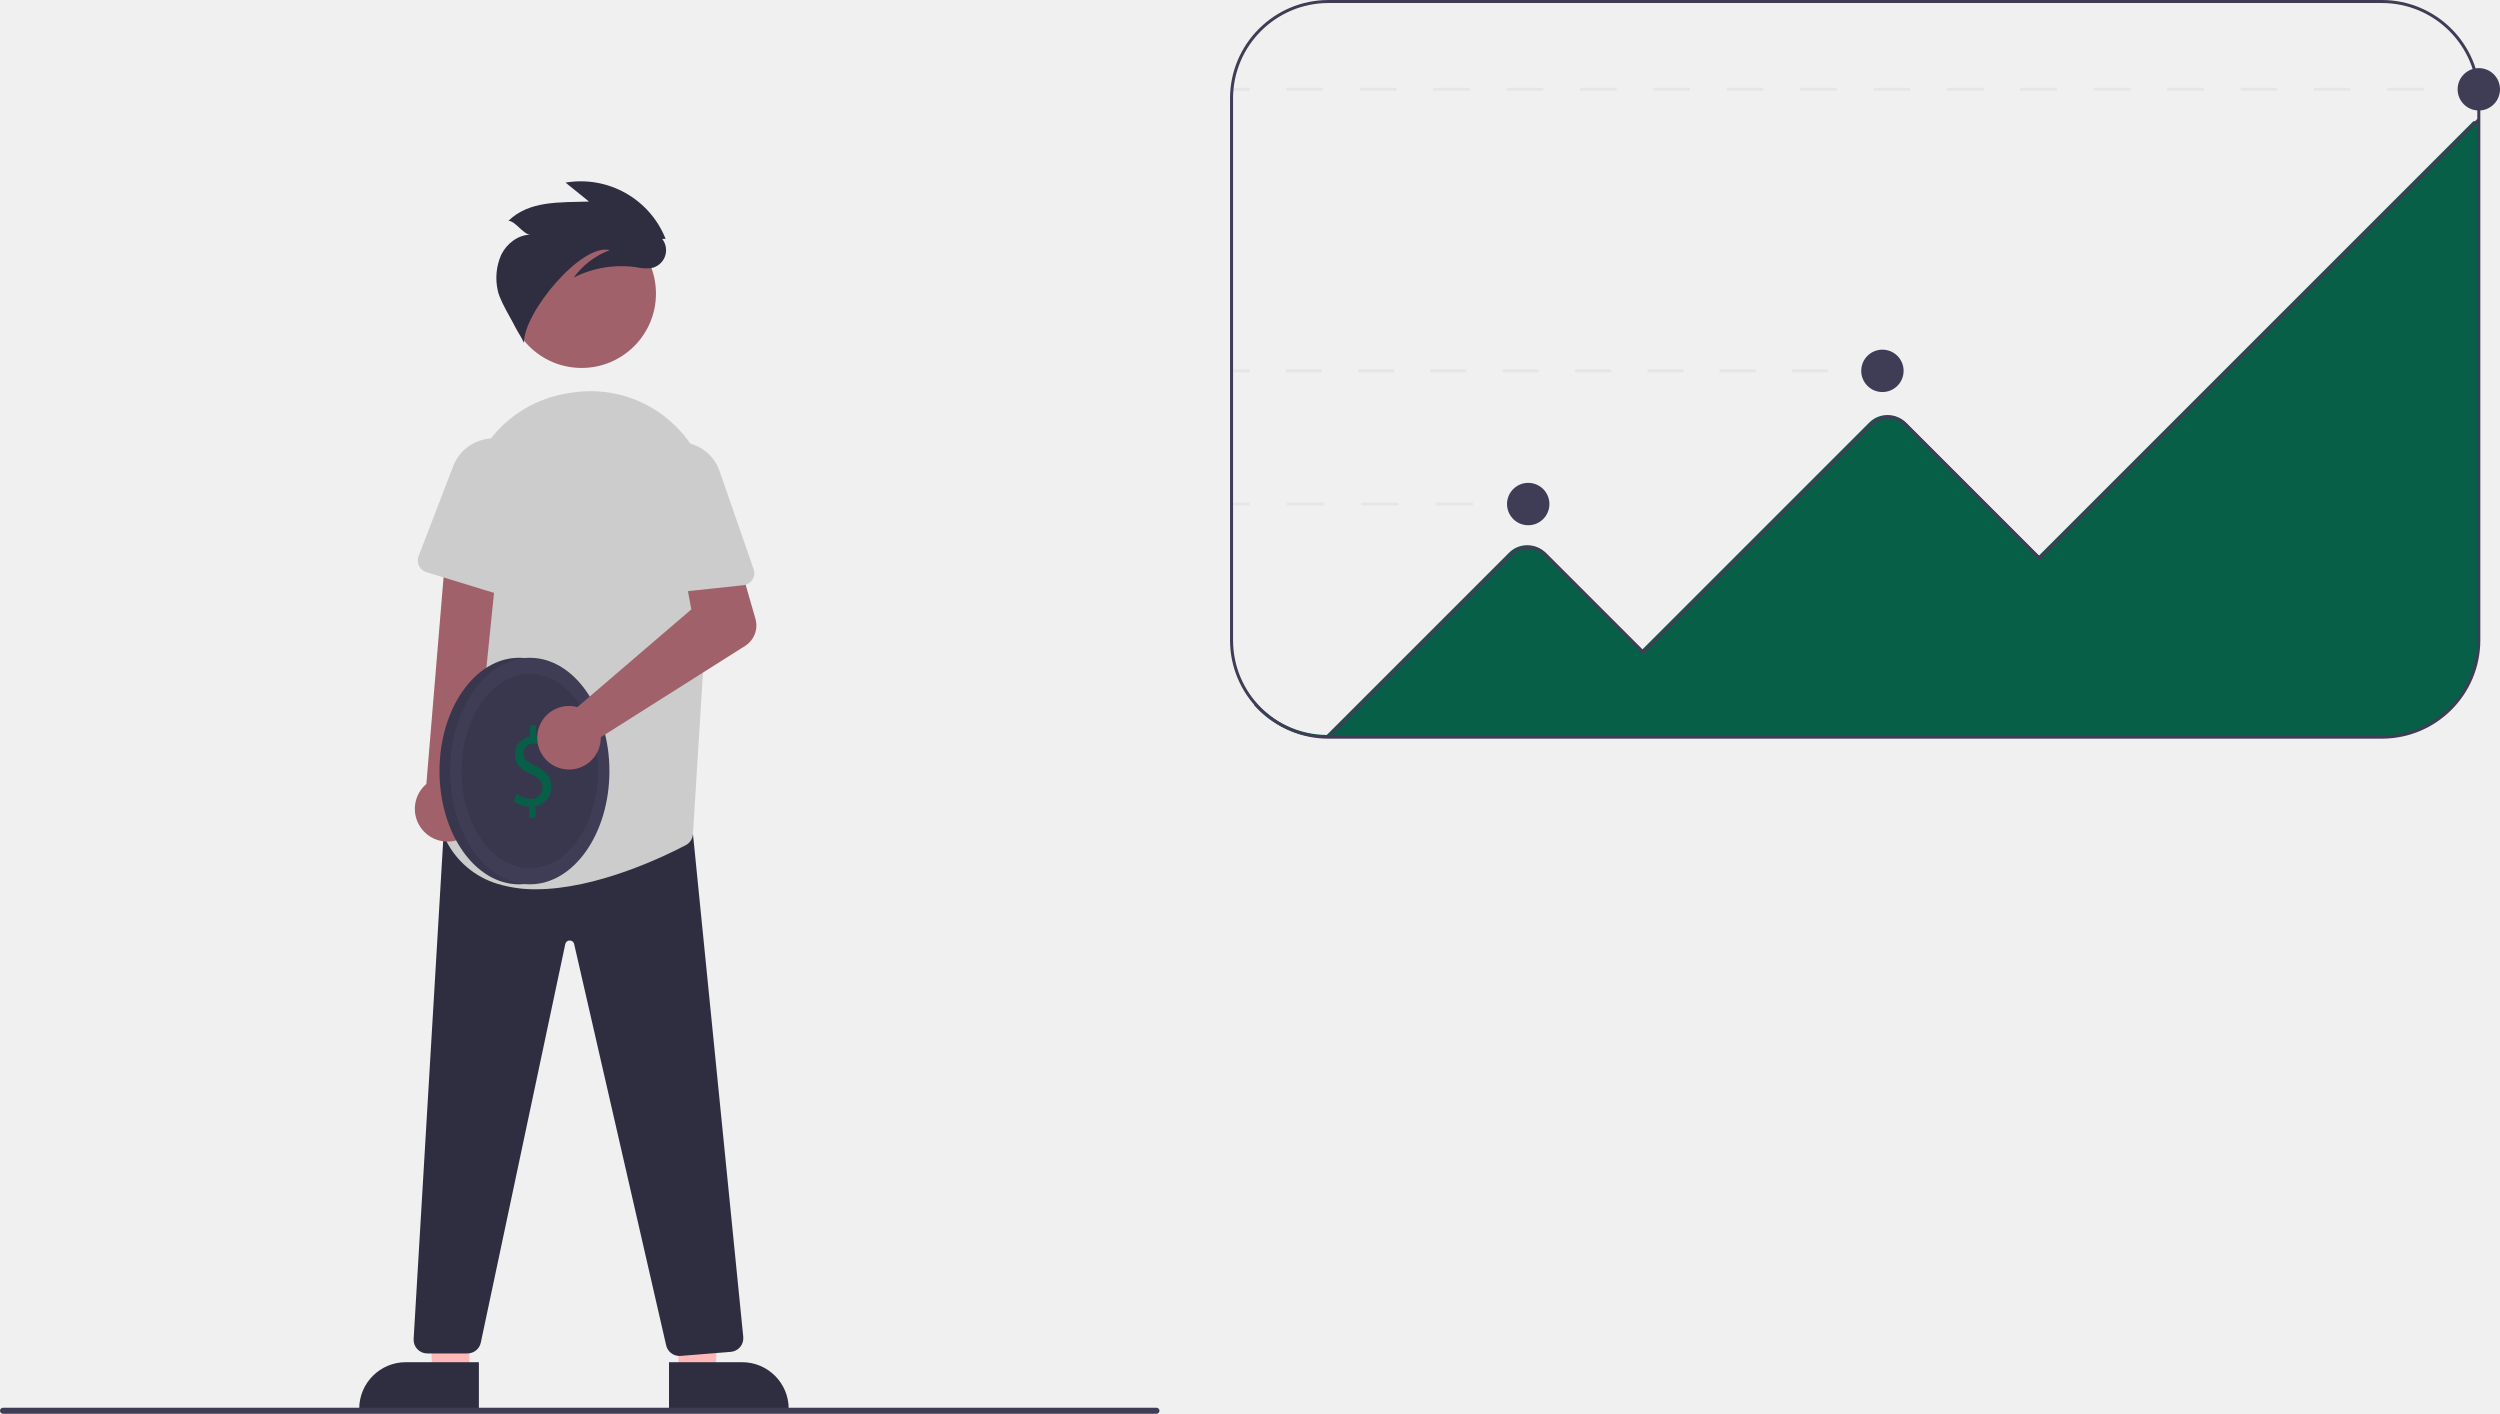
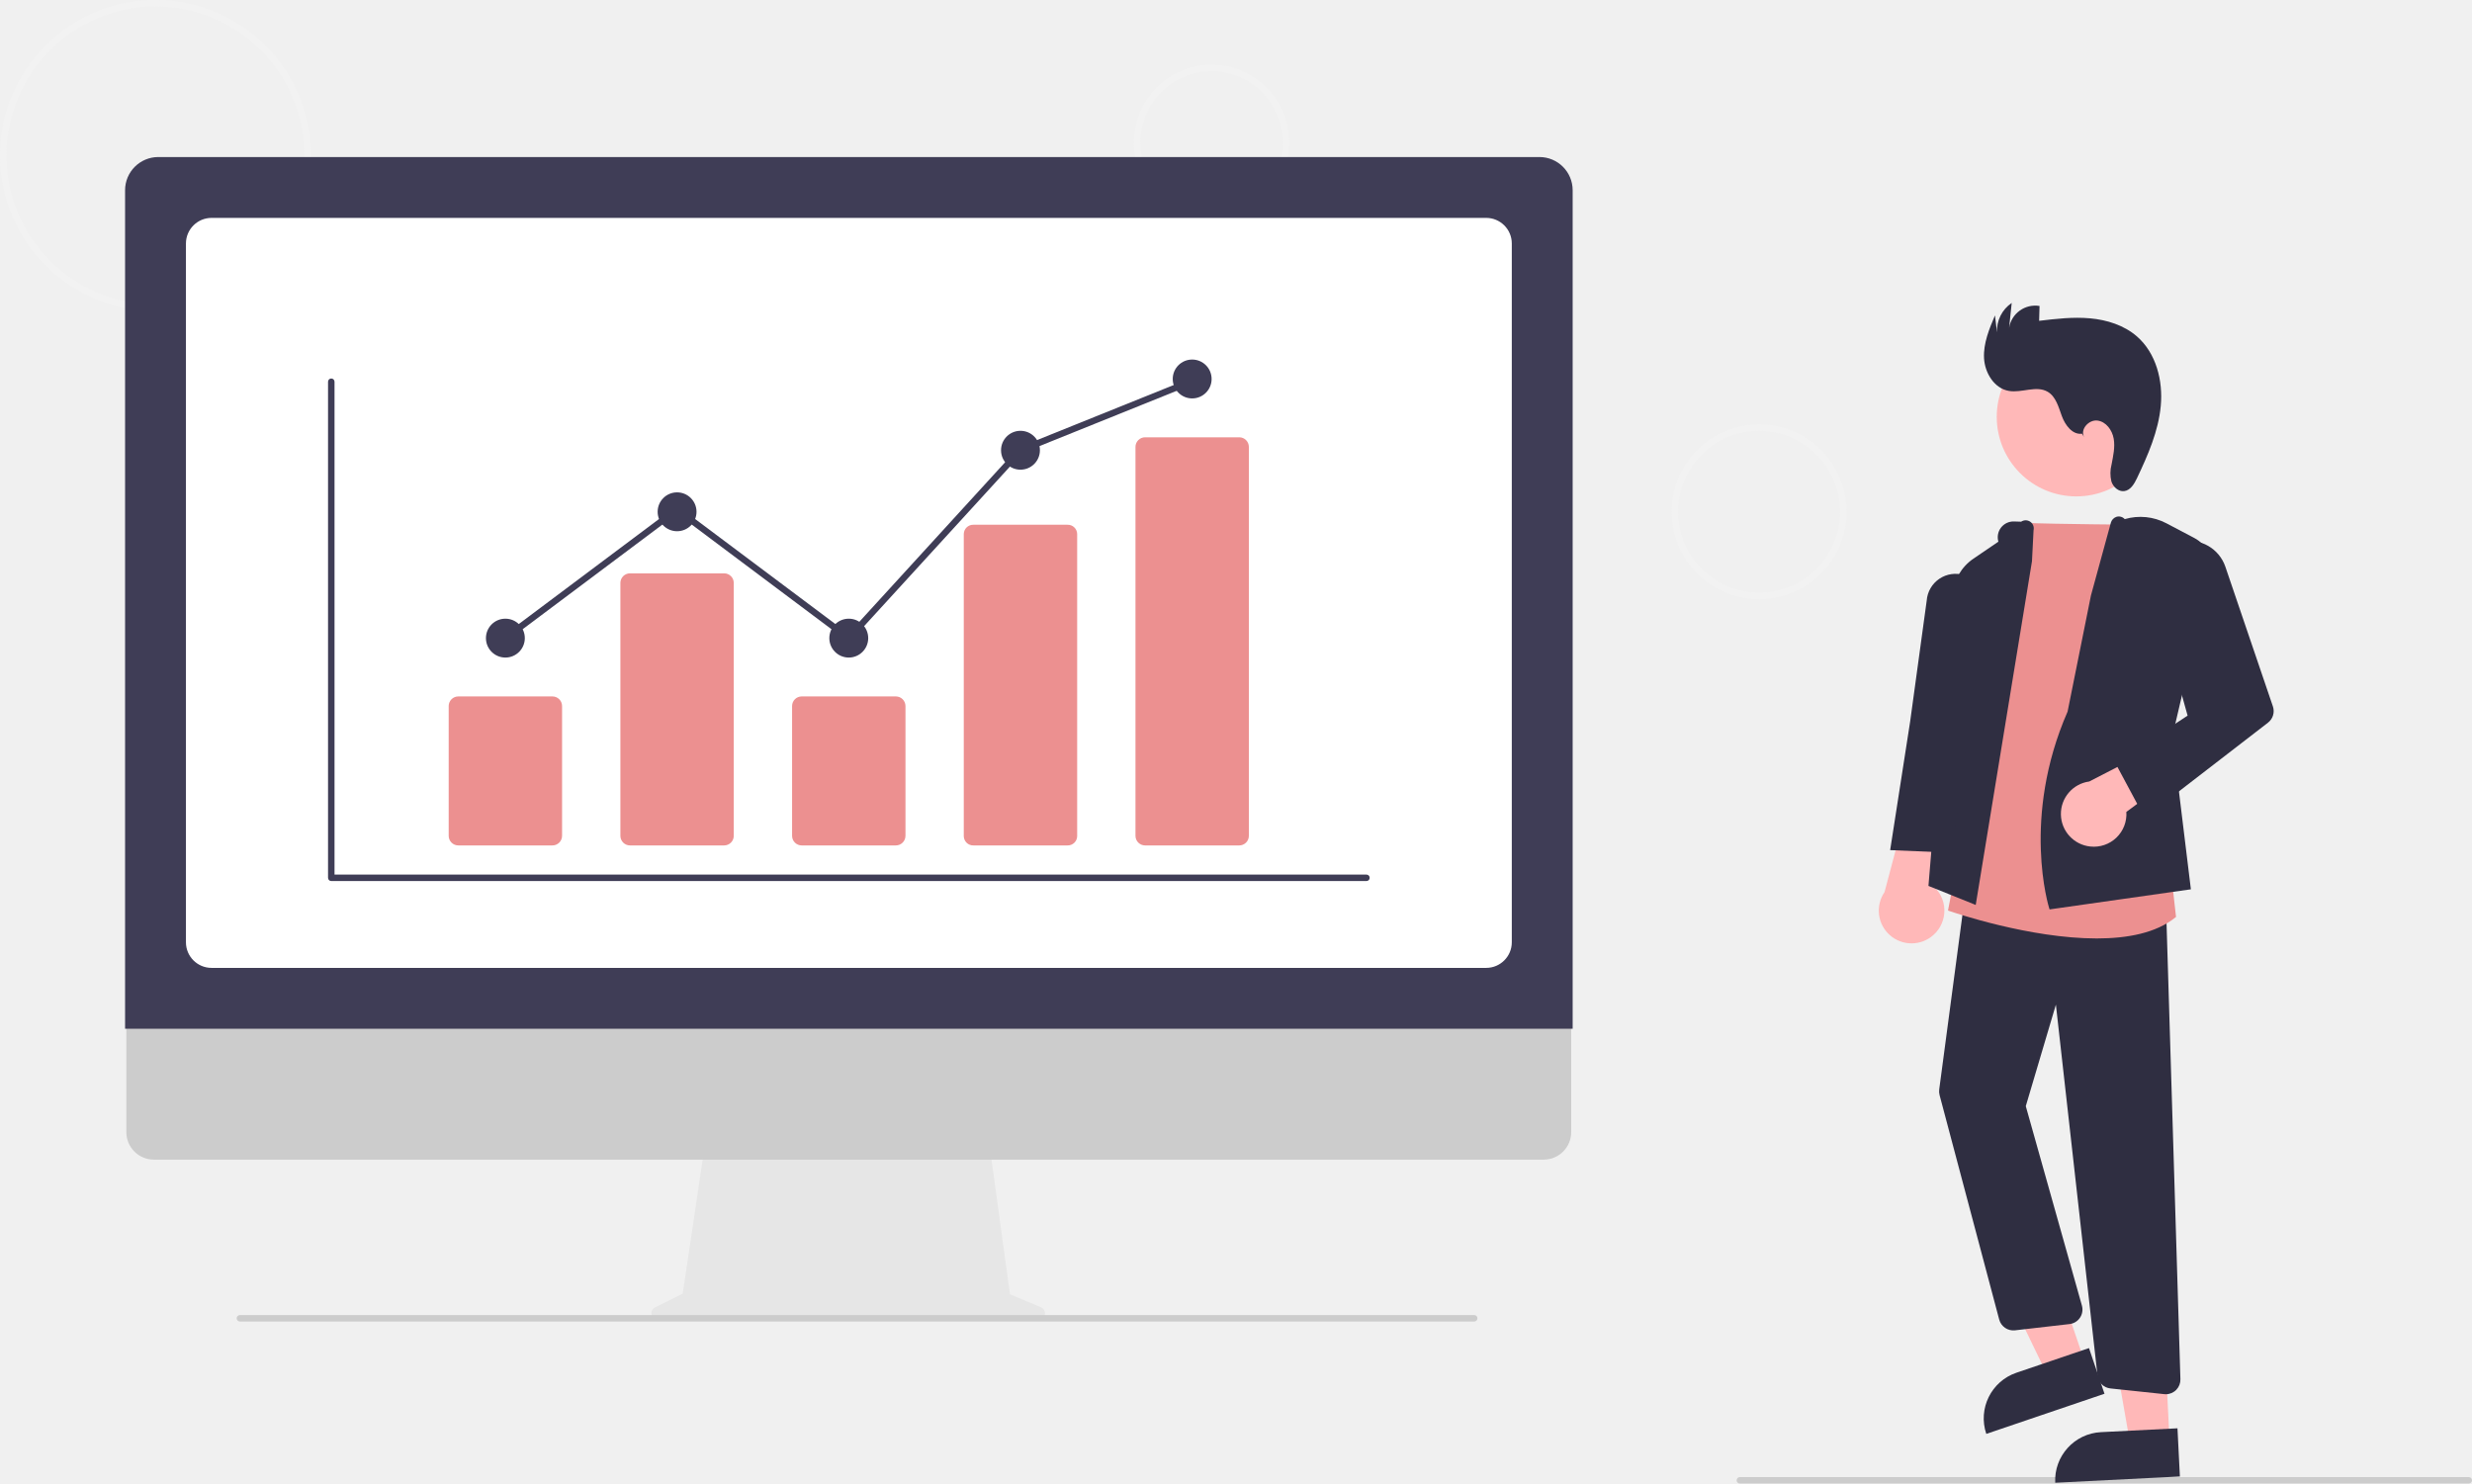
- <svg xmlns="http://www.w3.org/2000/svg" id="e4744e0b-ee3a-4289-b7cd-f5efd80fd01c" data-name="Layer 1" width="825.803" height="467" viewBox="0 0 825.803 467">
-   <polygon points="155.06 453.964 142.8 453.964 140.968 406.676 155.062 406.677 155.06 453.964" fill="#ffb8b8" />
-   <path d="M345.285,682.349l-39.531-.001v-.5a15.386,15.386,0,0,1,15.386-15.386h.001l24.144.001Z" transform="translate(-187.0984 -216.5)" fill="#2f2e41" />
-   <polygon points="224.114 453.964 236.373 453.964 238.206 406.676 224.111 406.677 224.114 453.964" fill="#ffb8b8" />
-   <path d="M408.085,666.462l24.144-.001h.001A15.386,15.386,0,0,1,447.616,681.847v.5l-39.531.001Z" transform="translate(-187.0984 -216.5)" fill="#2f2e41" />
-   <path d="M411.534,664.404a4.52,4.52,0,0,1-4.394-3.522L376.753,528.342a1.457,1.457,0,0,0-1.464-1.174h-.008a1.458,1.458,0,0,0-1.46,1.188L345.917,660.002a4.522,4.522,0,0,1-4.402,3.566H328.222a4.5,4.5,0,0,1-4.492-4.766L333.631,491.948l3.984-1.179.075.001,78.258.685L432.615,658.127a4.498,4.498,0,0,1-4.116,4.922l-16.604,1.341Q411.713,664.404,411.534,664.404Z" transform="translate(-187.0984 -216.5)" fill="#2f2e41" />
-   <circle cx="192.118" cy="96.979" r="24.561" fill="#a0616a" />
-   <path d="M364.17,510.242a42.393,42.393,0,0,1-12.728-1.791,28.097,28.097,0,0,1-17.038-14.375,4.505,4.505,0,0,1-.335-3.354c2.709-9.245,15.799-57.301,7.447-95.503a40.485,40.485,0,0,1,5.755-31.114,39.977,39.977,0,0,1,25.927-17.438l0-.001c1.385-.271,2.778-.492,4.139-.66a39.836,39.836,0,0,1,32.258,10.613,40.82,40.82,0,0,1,12.816,32.36L415.993,491.982a4.46,4.46,0,0,1-2.398,3.703C406.202,499.559,383.995,510.242,364.17,510.242Z" transform="translate(-187.0984 -216.5)" fill="#ccc" />
-   <path d="M339.804,493.329a10.743,10.743,0,0,0,3.842-16.018l8.033-78.54H334.319l-6.384,76.69a10.801,10.801,0,0,0,11.87,17.868Z" transform="translate(-187.0984 -216.5)" fill="#a0616a" />
-   <path d="M352.907,361.588h0a14.229,14.229,0,0,1,11.391,14.942l-2.393,34.243a4,4,0,0,1-5.161,3.546l-28.824-8.824a4,4,0,0,1-2.562-5.261l11.466-29.805A14.229,14.229,0,0,1,352.907,361.588Z" transform="translate(-187.0984 -216.5)" fill="#ccc" />
-   <path d="M406.963,295.4a30.156,30.156,0,0,0-33.053-18.584l7.744,6.258c-9.622.324-19.75-.365-26.619,6.379,2.187-.061,5.054,4.617,7.241,4.557-4.089.081-7.797,2.954-9.603,6.623a18.865,18.865,0,0,0-1.114,11.997c.808,4.009,6.968,13.402,8.626,17.14-.285-9.77,18.949-33.074,28.342-30.642a25.772,25.772,0,0,0-11.9,9.035,34.904,34.904,0,0,1,20.701-3.387,14.65,14.65,0,0,0,4.935.276,6.025,6.025,0,0,0,3.572-9.629Z" transform="translate(-187.0984 -216.5)" fill="#2f2e41" />
-   <path d="M569.098,683.5h-381a1,1,0,0,1,0-2h381a1,1,0,0,1,0,2Z" transform="translate(-187.0984 -216.5)" fill="#3f3d56" />
-   <rect x="812.803" y="29" width="6" height="1" fill="#e6e6e6" />
-   <path d="M987.78,246.5H975.659v-1h12.121Zm-24.242,0H951.417v-1h12.121Zm-24.242,0h-12.121v-1h12.121Zm-24.242,0h-12.121v-1h12.121Zm-24.242,0H878.69v-1h12.121Zm-24.242,0H854.447v-1h12.121Zm-24.242,0H830.205v-1h12.121Zm-24.242,0H805.962v-1h12.121Zm-24.242,0h-12.121v-1H793.841Zm-24.242,0H757.477v-1h12.121Zm-24.242,0H733.235v-1h12.121Zm-24.242,0H708.993v-1h12.121Zm-24.242,0H684.75v-1H696.871Zm-24.242,0H660.508v-1h12.121Zm-24.242,0h-12.121v-1h12.121Zm-24.242,0H612.023v-1H624.144Z" transform="translate(-187.0984 -216.5)" fill="#e6e6e6" />
-   <rect x="406.803" y="29" width="6" height="1" fill="#e6e6e6" />
-   <rect x="615.803" y="122" width="6" height="1" fill="#e6e6e6" />
-   <path d="M790.96,339.5H779.019v-1h11.941Zm-23.882,0H755.137v-1h11.941Zm-23.882,0H731.254v-1h11.941Zm-23.882,0H707.372v-1H719.313Zm-23.882,0h-11.941v-1h11.941Zm-23.883,0H659.607v-1H671.548Zm-23.882,0H635.725v-1H647.666Zm-23.882,0H611.842v-1h11.941Z" transform="translate(-187.0984 -216.5)" fill="#e6e6e6" />
-   <rect x="406.803" y="122" width="6" height="1" fill="#e6e6e6" />
-   <rect x="498.803" y="166" width="6" height="1" fill="#e6e6e6" />
-   <path d="M673.616,383.5H661.33v-1h12.286Zm-24.572,0H636.759v-1H649.044Zm-24.571,0H612.187v-1h12.286Z" transform="translate(-187.0984 -216.5)" fill="#e6e6e6" />
-   <rect x="406.803" y="166" width="6" height="1" fill="#e6e6e6" />
-   <path d="M1006.072,256.51V427.77a32.538,32.538,0,0,1-32.5,32.5h-348a32.395,32.395,0,0,1-24.17-10.8v-1.53a31.408,31.408,0,0,0,23.97,11.33l60.19-60.19a8.498,8.498,0,0,1,12.02,0l31.99,31.98,74.99-74.98a8.498,8.498,0,0,1,12.02,0l43.99,43.98,143.51-143.5.99-.03.46-.01Z" transform="translate(-187.0984 -216.5)" fill="#065f46" />
-   <path d="M973.902,460.5h-348a32.537,32.537,0,0,1-32.5-32.5V249a32.537,32.537,0,0,1,32.5-32.5h348a32.537,32.537,0,0,1,32.5,32.5V428A32.537,32.537,0,0,1,973.902,460.5Zm-348-243a31.536,31.536,0,0,0-31.5,31.5V428a31.536,31.536,0,0,0,31.5,31.5h348a31.536,31.536,0,0,0,31.5-31.5V249a31.536,31.536,0,0,0-31.5-31.5Z" transform="translate(-187.0984 -216.5)" fill="#3f3d56" />
-   <path d="M626.255,460.354l-.707-.707,60.343-60.343a8.509,8.509,0,0,1,12.021,0L729.902,431.293l74.99-74.99a8.509,8.509,0,0,1,12.021,0L860.902,400.293l144.646-144.646.707.707L860.902,401.707,816.205,357.01a7.5,7.5,0,0,0-10.606,0L729.902,432.707,697.205,400.01a7.509,7.509,0,0,0-10.606,0Z" transform="translate(-187.0984 -216.5)" fill="#3f3d56" />
-   <circle cx="504.803" cy="166.5" r="7" fill="#3f3d56" />
-   <circle cx="621.803" cy="122.5" r="7" fill="#3f3d56" />
-   <circle cx="818.803" cy="29.5" r="7" fill="#3f3d56" />
-   <ellipse cx="171.469" cy="254.694" rx="26.29" ry="37.416" fill="#3f3d56" />
-   <ellipse cx="171.469" cy="254.694" rx="26.29" ry="37.416" opacity="0.1" style="isolation:isolate" />
-   <ellipse cx="175.013" cy="254.694" rx="26.29" ry="37.416" fill="#3f3d56" />
-   <ellipse cx="175.013" cy="254.694" rx="22.548" ry="32.091" opacity="0.1" style="isolation:isolate" />
-   <path d="M361.917,486.652v-3.767a8.747,8.747,0,0,1-5.023-1.641l.788-2.499a8.03,8.03,0,0,0,4.728,1.604,3.621,3.621,0,0,0,3.907-3.655c0-2.051-1.28-3.319-3.71-4.438-3.349-1.492-5.417-3.208-5.417-6.452a5.864,5.864,0,0,1,4.958-6.005v-3.767h2.036v3.618a7.988,7.988,0,0,1,4.268,1.305l-.821,2.462a7.255,7.255,0,0,0-4.137-1.268,3.152,3.152,0,0,0-3.48,3.208c0,1.939,1.215,2.909,4.071,4.252,3.382,1.566,5.089,3.506,5.089,6.825a6.242,6.242,0,0,1-5.188,6.34v3.879Z" transform="translate(-187.0984 -216.5)" fill="#065f46" />
-   <path d="M376.185,449.759a10.526,10.526,0,0,1,1.626.319l37.646-32.284-2.201-11.845,17.443-5.658,5.934,20.591a8,8,0,0,1-3.409,8.975l-47.677,30.17a10.497,10.497,0,1,1-9.361-10.269Z" transform="translate(-187.0984 -216.5)" fill="#a0616a" />
-   <path d="M408.44,362.821l0,0a14.229,14.229,0,0,1,16.345,9.266l11.251,32.43a4,4,0,0,1-3.353,5.288l-29.973,3.209a4,4,0,0,1-4.423-3.832l-1.164-31.913A14.229,14.229,0,0,1,408.44,362.821Z" transform="translate(-187.0984 -216.5)" fill="#ccc" />
+ <svg xmlns="http://www.w3.org/2000/svg" data-name="Layer 1" width="763.057" height="458" viewBox="0 0 763.057 458">
+   <path d="M266.472,317a48,48,0,1,1,48-48A48.054,48.054,0,0,1,266.472,317Zm0-94a46,46,0,1,0,46,46A46.052,46.052,0,0,0,266.472,223Z" transform="translate(-218.4715 -221)" fill="#f2f2f2" />
+   <path d="M592.472,289a24,24,0,1,1,24-24A24.027,24.027,0,0,1,592.472,289Zm0-46a22,22,0,1,0,22,22A22.025,22.025,0,0,0,592.472,243Z" transform="translate(-218.4715 -221)" fill="#f2f2f2" />
+   <path d="M761.472,406a27,27,0,1,1,27-27A27.031,27.031,0,0,1,761.472,406Zm0-52a25,25,0,1,0,25,25A25.028,25.028,0,0,0,761.472,354Z" transform="translate(-218.4715 -221)" fill="#f2f2f2" />
+   <path d="M980.528,679h-225a1,1,0,0,1,0-2h225a1,1,0,0,1,0,2Z" transform="translate(-218.4715 -221)" fill="#ccc" />
+   <circle cx="640.917" cy="128.686" r="24.561" fill="#ffb8b8" />
+   <polygon points="643.465 420.343 631.857 424.285 611.124 381.386 628.257 375.567 643.465 420.343" fill="#ffb8b8" />
+   <path d="M843.072,642.981h23.644a0,0,0,0,1,0,0v14.887a0,0,0,0,1,0,0H828.185a0,0,0,0,1,0,0v0A14.887,14.887,0,0,1,843.072,642.981Z" transform="translate(-382.6317 86.1046) rotate(-18.76035)" fill="#2f2e41" />
+   <polygon points="669.694 444.575 657.45 445.19 649.249 398.255 667.321 397.346 669.694 444.575" fill="#ffb8b8" />
+   <path d="M867.368,662.902h23.644a0,0,0,0,1,0,0v14.887a0,0,0,0,1,0,0H852.481a0,0,0,0,1,0,0v0A14.887,14.887,0,0,1,867.368,662.902Z" transform="translate(-251.0201 -176.3984) rotate(-2.87712)" fill="#2f2e41" />
+   <path d="M815.3,509.63a10.056,10.056,0,0,0-.468-15.412l11.674-33.774-17.992,4.598L800.188,496.409a10.11,10.11,0,0,0,15.113,13.221Z" transform="translate(-218.4715 -221)" fill="#ffb8b8" />
+   <path d="M887.021,651.424a4.544,4.544,0,0,1-.474-.025l-16.621-1.76a4.472,4.472,0,0,1-3.998-3.974L853.084,531.155l-9.294,31.335,17.329,61.583a4.5,4.5,0,0,1-3.818,5.689l-16.848,1.937a4.523,4.523,0,0,1-4.863-3.315l-18.409-69.303a4.482,4.482,0,0,1-.111-1.748l8.274-62.199,61.714,4.949,4.462,146.703a4.5,4.5,0,0,1-4.498,4.638Z" transform="translate(-218.4715 -221)" fill="#2f2e41" />
+   <path d="M865.688,510.719c-20.676,0-44.084-7.989-45.502-8.479l-.41-.142L843.101,382.413l.429.018c9.244.375,34.469.567,34.723.569l.453.003,9.723,105.619,1.738,15.449-.213.172C884.006,509.052,875.132,510.719,865.688,510.719Z" transform="translate(-218.4715 -221)" fill="#ec9090" />
+   <path d="M828.336,500.375,813.747,494.499l7.436-89.944a14.856,14.856,0,0,1,6.474-11.104l7.677-5.225v0a4.868,4.868,0,0,1,4.827-6.24l2.199.071a2.5,2.5,0,0,1,3.827,2.661l-.483,9.529Z" transform="translate(-218.4715 -221)" fill="#2f2e41" />
+   <path d="M820.974,484.251l-19.049-.802,6.171-39.692,5.113-37.349a8.924,8.924,0,0,1,11.578-7.846h0a8.917,8.917,0,0,1,6.174,9.647l-5.18,40.467Z" transform="translate(-218.4715 -221)" fill="#2f2e41" />
+   <path d="M851.136,501.751l-.129-.401c-.088-.274-8.673-27.812,5.691-60.672l7.203-35.826,6.156-22.495a2.689,2.689,0,0,1,1.631-1.773,2.477,2.477,0,0,1,2.649.68l0,0a17.198,17.198,0,0,1,12.86,1.286l8.645,4.554a9.815,9.815,0,0,1,4.982,10.923l-11.815,50.423,5.744,47.097Z" transform="translate(-218.4715 -221)" fill="#2f2e41" />
+   <path d="M863.716,482.338a10.056,10.056,0,0,0,11.118-10.684l26.756-19.821-9.353-4.434-28.851,14.862a10.11,10.11,0,0,0,.33,20.077Z" transform="translate(-218.4715 -221)" fill="#ffb8b8" />
+   <path d="M880.491,473.465l-9.037-16.869,22.287-14.668-10.876-39.01A11.795,11.795,0,0,1,891.895,388.187h0a11.827,11.827,0,0,1,13.5,7.764l14.675,43.135a4.499,4.499,0,0,1-1.512,5.013Z" transform="translate(-218.4715 -221)" fill="#2f2e41" />
+   <path d="M861.127,354.895c-2.944.383-5.165-2.629-6.195-5.414s-1.815-6.027-4.375-7.531c-3.497-2.055-7.972.417-11.971-.261-4.516-.766-7.453-5.552-7.683-10.127s1.591-8.975,3.377-13.194l.624,5.242a10.396,10.396,0,0,1,4.543-9.087l-.804,7.692a8.164,8.164,0,0,1,9.392-6.756l-.127,4.583c5.216-.62,10.479-1.241,15.711-.769s10.5,2.128,14.466,5.574c5.932,5.154,8.098,13.641,7.371,21.465s-3.957,15.175-7.323,22.275c-.847,1.787-2.018,3.802-3.982,4.03-1.765.204-3.379-1.271-3.928-2.96a10.73,10.73,0,0,1,.048-5.271c.496-2.637,1.122-5.333.655-7.976s-2.368-5.254-5.032-5.578-5.39,2.721-4.109,5.079Z" transform="translate(-218.4715 -221)" fill="#2f2e41" />
+   <path d="M539.781,624.577l-9.561-4.026-6.559-47.928H436.322l-7.109,47.732-8.554,4.277a2.031,2.031,0,0,0,.908,3.848H538.994A2.031,2.031,0,0,0,539.781,624.577Z" transform="translate(-218.4715 -221)" fill="#e6e6e6" />
+   <path d="M694.991,579h-429.038a8.5,8.5,0,0,1-8.481-8.5V510h446v60.5A8.5,8.5,0,0,1,694.991,579Z" transform="translate(-218.4715 -221)" fill="#ccc" />
+   <path d="M703.92,538.594H257.08V279.727a10.258,10.258,0,0,1,10.247-10.247H693.673A10.259,10.259,0,0,1,703.92,279.727Z" transform="translate(-218.4715 -221)" fill="#3f3d56" />
+   <path d="M677.232,519.805H283.768a7.908,7.908,0,0,1-7.9-7.899V296.168a7.909,7.909,0,0,1,7.9-7.9H677.232a7.909,7.909,0,0,1,7.9,7.9v215.737A7.908,7.908,0,0,1,677.232,519.805Z" transform="translate(-218.4715 -221)" fill="#fff" />
+   <path d="M673.528,628.98h-381a1,1,0,0,1,0-2h381a1,1,0,0,1,0,2Z" transform="translate(-218.4715 -221)" fill="#ccc" />
+   <path d="M640.268,493H320.732a1,1,0,0,1-1-1V338.847a1,1,0,0,1,2,0V491h318.535a1,1,0,0,1,0,2Z" transform="translate(-218.4715 -221)" fill="#3f3d56" />
+   <path d="M389.003,482H359.94a2.972,2.972,0,0,1-2.969-2.968V438.968A2.972,2.972,0,0,1,359.94,436h29.063a2.972,2.972,0,0,1,2.969,2.968v40.063A2.972,2.972,0,0,1,389.003,482Z" transform="translate(-218.4715 -221)" fill="#ec9090" />
+   <path d="M442.003,482H412.94a2.972,2.972,0,0,1-2.969-2.968V400.968A2.972,2.972,0,0,1,412.94,398h29.063a2.972,2.972,0,0,1,2.969,2.968v78.063A2.972,2.972,0,0,1,442.003,482Z" transform="translate(-218.4715 -221)" fill="#ec9090" />
+   <path d="M495.003,482H465.94a2.972,2.972,0,0,1-2.969-2.968V438.968A2.972,2.972,0,0,1,465.94,436h29.063a2.972,2.972,0,0,1,2.969,2.968v40.063A2.972,2.972,0,0,1,495.003,482Z" transform="translate(-218.4715 -221)" fill="#ec9090" />
+   <path d="M548.003,482H518.94a2.907,2.907,0,0,1-2.969-2.834V385.834A2.907,2.907,0,0,1,518.94,383h29.063a2.907,2.907,0,0,1,2.969,2.834v93.332A2.907,2.907,0,0,1,548.003,482Z" transform="translate(-218.4715 -221)" fill="#ec9090" />
+   <path d="M601.003,482H571.94a2.972,2.972,0,0,1-2.969-2.968V358.968A2.972,2.972,0,0,1,571.94,356h29.063a2.972,2.972,0,0,1,2.969,2.968V479.032A2.972,2.972,0,0,1,601.003,482Z" transform="translate(-218.4715 -221)" fill="#ec9090" />
+   <circle cx="156" cy="197" r="6" fill="#3f3d56" />
+   <circle cx="209" cy="158" r="6" fill="#3f3d56" />
+   <circle cx="262" cy="197" r="6" fill="#3f3d56" />
+   <circle cx="315" cy="139" r="6" fill="#3f3d56" />
+   <circle cx="368" cy="117" r="6" fill="#3f3d56" />
+   <polygon points="262.126 198.344 209 158.552 156.6 197.8 155.4 196.2 209 156.053 261.874 195.656 314.415 138.158 314.626 138.072 367.626 116.718 368.374 118.573 315.585 139.842 262.126 198.344" fill="#3f3d56" />
</svg>
